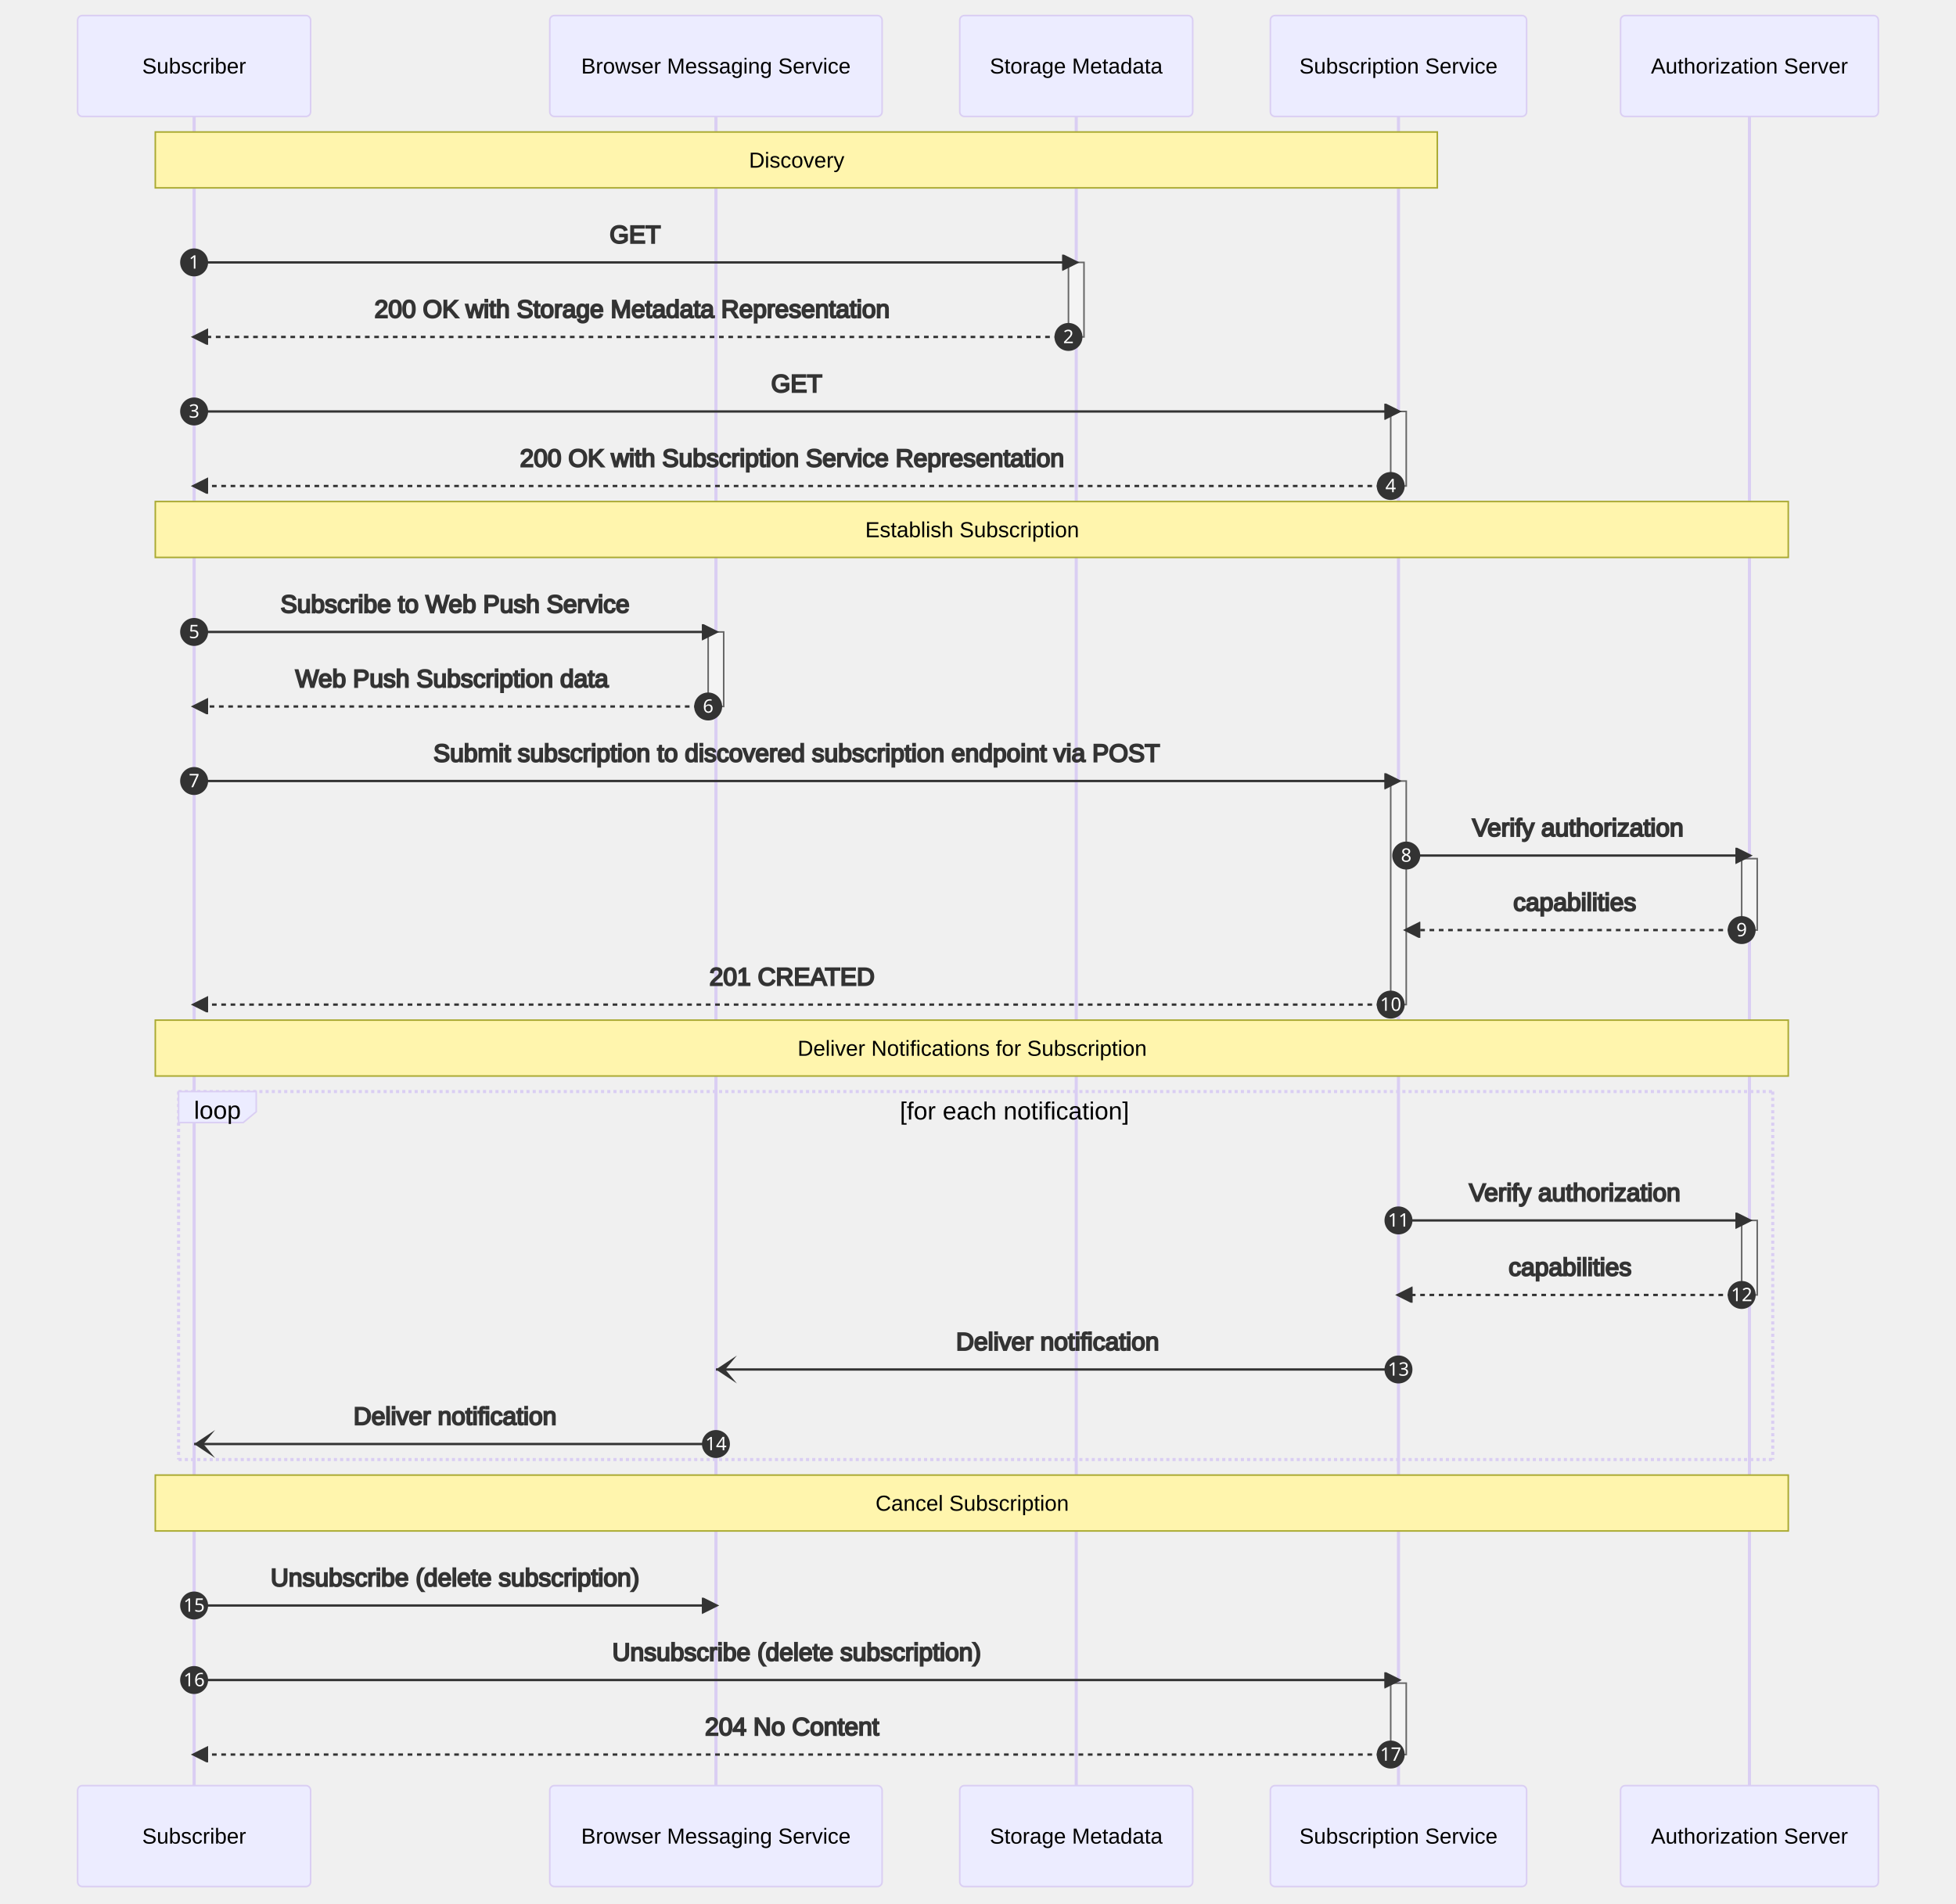
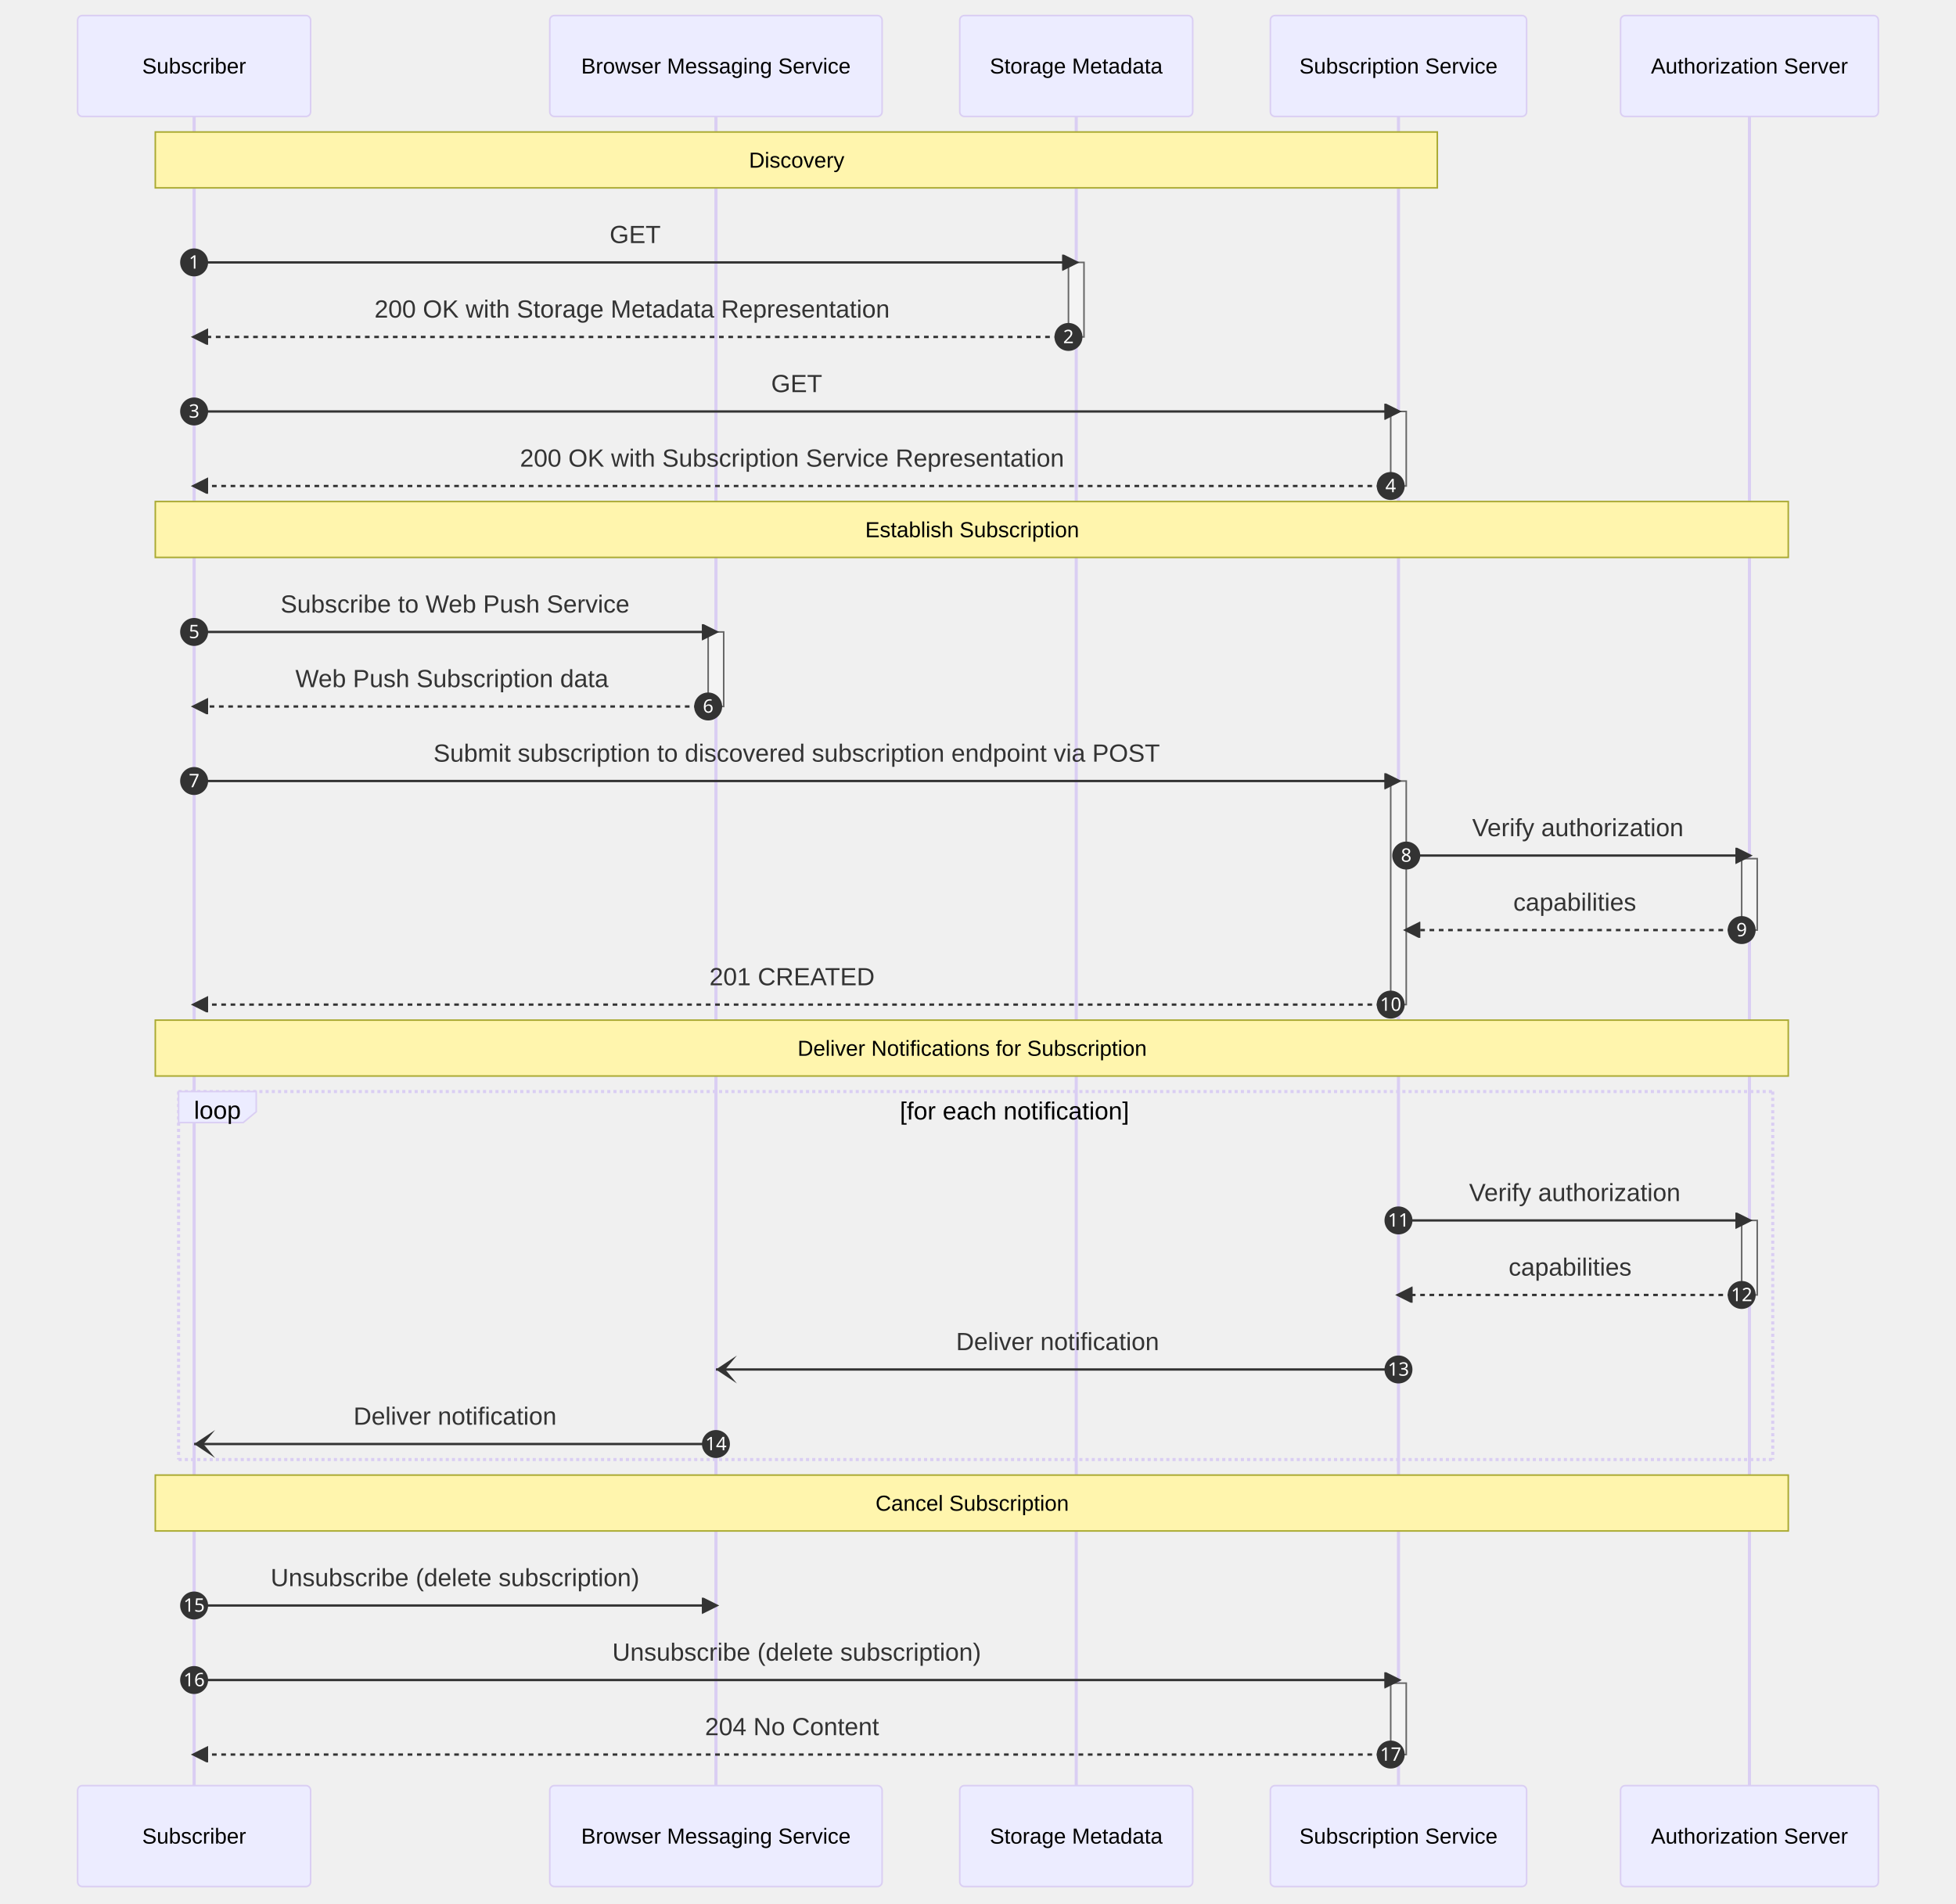
- <svg xmlns="http://www.w3.org/2000/svg" aria-labelledby="chart-title-mermaid-1664380203800 chart-desc-mermaid-1664380203800" role="img" viewBox="-50 -10 1259.5 1226" style="max-width: 1259.5px; background-color: white;" height="1226" width="100%" id="mermaid-1664380203800">
-   <style>#mermaid-1664380203800 {font-family:"trebuchet ms",verdana,arial,sans-serif;font-size:16px;fill:#333;}#mermaid-1664380203800 .error-icon{fill:#552222;}#mermaid-1664380203800 .error-text{fill:#552222;stroke:#552222;}#mermaid-1664380203800 .edge-thickness-normal{stroke-width:2px;}#mermaid-1664380203800 .edge-thickness-thick{stroke-width:3.5px;}#mermaid-1664380203800 .edge-pattern-solid{stroke-dasharray:0;}#mermaid-1664380203800 .edge-pattern-dashed{stroke-dasharray:3;}#mermaid-1664380203800 .edge-pattern-dotted{stroke-dasharray:2;}#mermaid-1664380203800 .marker{fill:#333333;stroke:#333333;}#mermaid-1664380203800 .marker.cross{stroke:#333333;}#mermaid-1664380203800 svg{font-family:"trebuchet ms",verdana,arial,sans-serif;font-size:16px;}#mermaid-1664380203800 .actor{stroke:hsl(259.626, 59.777%, 87.902%);fill:#ECECFF;}#mermaid-1664380203800 text.actor&gt;tspan{fill:black;stroke:none;}#mermaid-1664380203800 .actor-line{stroke:grey;}#mermaid-1664380203800 .messageLine0{stroke-width:1.5;stroke-dasharray:none;stroke:#333;}#mermaid-1664380203800 .messageLine1{stroke-width:1.5;stroke-dasharray:2,2;stroke:#333;}#mermaid-1664380203800 #arrowhead path{fill:#333;stroke:#333;}#mermaid-1664380203800 .sequenceNumber{fill:white;}#mermaid-1664380203800 #sequencenumber{fill:#333;}#mermaid-1664380203800 #crosshead path{fill:#333;stroke:#333;}#mermaid-1664380203800 .messageText{fill:#333;stroke:#333;}#mermaid-1664380203800 .labelBox{stroke:hsl(259.626, 59.777%, 87.902%);fill:#ECECFF;}#mermaid-1664380203800 .labelText,#mermaid-1664380203800 .labelText&gt;tspan{fill:black;stroke:none;}#mermaid-1664380203800 .loopText,#mermaid-1664380203800 .loopText&gt;tspan{fill:black;stroke:none;}#mermaid-1664380203800 .loopLine{stroke-width:2px;stroke-dasharray:2,2;stroke:hsl(259.626, 59.777%, 87.902%);fill:hsl(259.626, 59.777%, 87.902%);}#mermaid-1664380203800 .note{stroke:#aaaa33;fill:#fff5ad;}#mermaid-1664380203800 .noteText,#mermaid-1664380203800 .noteText&gt;tspan{fill:black;stroke:none;}#mermaid-1664380203800 .activation0{fill:#f4f4f4;stroke:#666;}#mermaid-1664380203800 .activation1{fill:#f4f4f4;stroke:#666;}#mermaid-1664380203800 .activation2{fill:#f4f4f4;stroke:#666;}#mermaid-1664380203800 .actorPopupMenu{position:absolute;}#mermaid-1664380203800 .actorPopupMenuPanel{position:absolute;fill:#ECECFF;box-shadow:0px 8px 16px 0px rgba(0,0,0,0.2);filter:drop-shadow(3px 5px 2px rgb(0 0 0 / 0.4));}#mermaid-1664380203800 .actor-man line{stroke:hsl(259.626, 59.777%, 87.902%);fill:#ECECFF;}#mermaid-1664380203800 .actor-man circle,#mermaid-1664380203800 line{stroke:hsl(259.626, 59.777%, 87.902%);fill:#ECECFF;stroke-width:2px;}#mermaid-1664380203800 :root{--mermaid-font-family:"trebuchet ms",verdana,arial,sans-serif;}</style>
+ <svg xmlns="http://www.w3.org/2000/svg" aria-labelledby="chart-title-mermaid-1665851787198 chart-desc-mermaid-1665851787198" role="img" viewBox="-50 -10 1259.5 1226" style="max-width: 1259.5px; background-color: white;" width="100%" id="mermaid-1665851787198">
+   <style>#mermaid-1665851787198 {font-family:"trebuchet ms",verdana,arial,sans-serif;font-size:16px;fill:#333;}#mermaid-1665851787198 .error-icon{fill:#552222;}#mermaid-1665851787198 .error-text{fill:#552222;stroke:#552222;}#mermaid-1665851787198 .edge-thickness-normal{stroke-width:2px;}#mermaid-1665851787198 .edge-thickness-thick{stroke-width:3.5px;}#mermaid-1665851787198 .edge-pattern-solid{stroke-dasharray:0;}#mermaid-1665851787198 .edge-pattern-dashed{stroke-dasharray:3;}#mermaid-1665851787198 .edge-pattern-dotted{stroke-dasharray:2;}#mermaid-1665851787198 .marker{fill:#333333;stroke:#333333;}#mermaid-1665851787198 .marker.cross{stroke:#333333;}#mermaid-1665851787198 svg{font-family:"trebuchet ms",verdana,arial,sans-serif;font-size:16px;}#mermaid-1665851787198 .actor{stroke:hsl(259.626, 59.777%, 87.902%);fill:#ECECFF;}#mermaid-1665851787198 text.actor&gt;tspan{fill:black;stroke:none;}#mermaid-1665851787198 .actor-line{stroke:grey;}#mermaid-1665851787198 .messageLine0{stroke-width:1.5;stroke-dasharray:none;stroke:#333;}#mermaid-1665851787198 .messageLine1{stroke-width:1.5;stroke-dasharray:2,2;stroke:#333;}#mermaid-1665851787198 #arrowhead path{fill:#333;stroke:#333;}#mermaid-1665851787198 .sequenceNumber{fill:white;}#mermaid-1665851787198 #sequencenumber{fill:#333;}#mermaid-1665851787198 #crosshead path{fill:#333;stroke:#333;}#mermaid-1665851787198 .messageText{fill:#333;stroke:none;}#mermaid-1665851787198 .labelBox{stroke:hsl(259.626, 59.777%, 87.902%);fill:#ECECFF;}#mermaid-1665851787198 .labelText,#mermaid-1665851787198 .labelText&gt;tspan{fill:black;stroke:none;}#mermaid-1665851787198 .loopText,#mermaid-1665851787198 .loopText&gt;tspan{fill:black;stroke:none;}#mermaid-1665851787198 .loopLine{stroke-width:2px;stroke-dasharray:2,2;stroke:hsl(259.626, 59.777%, 87.902%);fill:hsl(259.626, 59.777%, 87.902%);}#mermaid-1665851787198 .note{stroke:#aaaa33;fill:#fff5ad;}#mermaid-1665851787198 .noteText,#mermaid-1665851787198 .noteText&gt;tspan{fill:black;stroke:none;}#mermaid-1665851787198 .activation0{fill:#f4f4f4;stroke:#666;}#mermaid-1665851787198 .activation1{fill:#f4f4f4;stroke:#666;}#mermaid-1665851787198 .activation2{fill:#f4f4f4;stroke:#666;}#mermaid-1665851787198 .actorPopupMenu{position:absolute;}#mermaid-1665851787198 .actorPopupMenuPanel{position:absolute;fill:#ECECFF;box-shadow:0px 8px 16px 0px rgba(0,0,0,0.2);filter:drop-shadow(3px 5px 2px rgb(0 0 0 / 0.4));}#mermaid-1665851787198 .actor-man line{stroke:hsl(259.626, 59.777%, 87.902%);fill:#ECECFF;}#mermaid-1665851787198 .actor-man circle,#mermaid-1665851787198 line{stroke:hsl(259.626, 59.777%, 87.902%);fill:#ECECFF;stroke-width:2px;}#mermaid-1665851787198 :root{--mermaid-font-family:"trebuchet ms",verdana,arial,sans-serif;}</style>
  <g />
  <defs>
    <symbol height="24" width="24" id="computer">
      <path d="M2 2v13h20v-13h-20zm18 11h-16v-9h16v9zm-10.228 6l.466-1h3.524l.467 1h-4.457zm14.228 3h-24l2-6h2.104l-1.33 4h18.45l-1.297-4h2.073l2 6zm-5-10h-14v-7h14v7z" transform="scale(.5)" />
    </symbol>
  </defs>
  <defs>
    <symbol clip-rule="evenodd" fill-rule="evenodd" id="database">
      <path d="M12.258.001l.256.004.255.005.253.008.251.01.249.012.247.015.246.016.242.019.241.02.239.023.236.024.233.027.231.028.229.031.225.032.223.034.22.036.217.038.214.04.211.041.208.043.205.045.201.046.198.048.194.05.191.051.187.053.183.054.18.056.175.057.172.059.168.06.163.061.16.063.155.064.15.066.074.033.073.033.071.034.07.034.069.035.068.035.067.035.066.035.064.036.064.036.062.036.06.036.06.037.058.037.058.037.055.038.055.038.053.038.052.038.051.039.05.039.048.039.047.039.045.04.044.04.043.04.041.04.04.041.039.041.037.041.036.041.034.041.033.042.032.042.03.042.029.042.027.042.026.043.024.043.023.043.021.043.02.043.018.044.017.043.015.044.013.044.012.044.011.045.009.044.007.045.006.045.004.045.002.045.001.045v17l-.001.045-.002.045-.004.045-.006.045-.007.045-.009.044-.011.045-.012.044-.013.044-.015.044-.017.043-.018.044-.02.043-.021.043-.023.043-.024.043-.026.043-.027.042-.029.042-.03.042-.032.042-.033.042-.034.041-.036.041-.037.041-.039.041-.04.041-.041.04-.043.04-.044.04-.045.04-.047.039-.048.039-.05.039-.051.039-.052.038-.053.038-.055.038-.055.038-.058.037-.058.037-.06.037-.06.036-.062.036-.064.036-.064.036-.066.035-.067.035-.068.035-.069.035-.07.034-.071.034-.073.033-.074.033-.15.066-.155.064-.16.063-.163.061-.168.06-.172.059-.175.057-.18.056-.183.054-.187.053-.191.051-.194.05-.198.048-.201.046-.205.045-.208.043-.211.041-.214.04-.217.038-.22.036-.223.034-.225.032-.229.031-.231.028-.233.027-.236.024-.239.023-.241.02-.242.019-.246.016-.247.015-.249.012-.251.01-.253.008-.255.005-.256.004-.258.001-.258-.001-.256-.004-.255-.005-.253-.008-.251-.01-.249-.012-.247-.015-.245-.016-.243-.019-.241-.02-.238-.023-.236-.024-.234-.027-.231-.028-.228-.031-.226-.032-.223-.034-.22-.036-.217-.038-.214-.04-.211-.041-.208-.043-.204-.045-.201-.046-.198-.048-.195-.05-.19-.051-.187-.053-.184-.054-.179-.056-.176-.057-.172-.059-.167-.06-.164-.061-.159-.063-.155-.064-.151-.066-.074-.033-.072-.033-.072-.034-.07-.034-.069-.035-.068-.035-.067-.035-.066-.035-.064-.036-.063-.036-.062-.036-.061-.036-.06-.037-.058-.037-.057-.037-.056-.038-.055-.038-.053-.038-.052-.038-.051-.039-.049-.039-.049-.039-.046-.039-.046-.04-.044-.04-.043-.04-.041-.04-.04-.041-.039-.041-.037-.041-.036-.041-.034-.041-.033-.042-.032-.042-.03-.042-.029-.042-.027-.042-.026-.043-.024-.043-.023-.043-.021-.043-.02-.043-.018-.044-.017-.043-.015-.044-.013-.044-.012-.044-.011-.045-.009-.044-.007-.045-.006-.045-.004-.045-.002-.045-.001-.045v-17l.001-.045.002-.045.004-.045.006-.045.007-.045.009-.044.011-.045.012-.044.013-.044.015-.044.017-.043.018-.044.02-.043.021-.043.023-.043.024-.043.026-.043.027-.042.029-.042.03-.042.032-.042.033-.042.034-.041.036-.041.037-.041.039-.041.04-.041.041-.04.043-.04.044-.04.046-.04.046-.039.049-.039.049-.039.051-.039.052-.038.053-.038.055-.038.056-.038.057-.037.058-.037.06-.037.061-.036.062-.036.063-.036.064-.036.066-.035.067-.035.068-.035.069-.035.07-.034.072-.034.072-.033.074-.033.151-.066.155-.064.159-.063.164-.061.167-.06.172-.059.176-.057.179-.056.184-.054.187-.053.19-.051.195-.05.198-.048.201-.046.204-.045.208-.043.211-.041.214-.04.217-.038.22-.036.223-.034.226-.032.228-.031.231-.028.234-.027.236-.024.238-.023.241-.02.243-.019.245-.016.247-.015.249-.012.251-.01.253-.008.255-.005.256-.004.258-.001.258.001zm-9.258 20.499v.01l.001.021.003.021.004.022.005.021.006.022.007.022.009.023.01.022.011.023.012.023.013.023.015.023.016.024.017.023.018.024.019.024.021.024.022.025.023.024.024.025.052.049.056.05.061.051.066.051.07.051.075.051.079.052.084.052.088.052.092.052.097.052.102.051.105.052.11.052.114.051.119.051.123.051.127.05.131.05.135.05.139.048.144.049.147.047.152.047.155.047.16.045.163.045.167.043.171.043.176.041.178.041.183.039.187.039.19.037.194.035.197.035.202.033.204.031.209.03.212.029.216.027.219.025.222.024.226.021.23.02.233.018.236.016.24.015.243.012.246.01.249.008.253.005.256.004.259.001.26-.001.257-.004.254-.005.25-.008.247-.011.244-.012.241-.014.237-.016.233-.018.231-.021.226-.021.224-.024.22-.026.216-.027.212-.028.21-.031.205-.031.202-.034.198-.034.194-.036.191-.037.187-.039.183-.04.179-.04.175-.042.172-.043.168-.044.163-.045.16-.046.155-.046.152-.047.148-.048.143-.049.139-.049.136-.05.131-.05.126-.05.123-.051.118-.052.114-.051.11-.052.106-.052.101-.052.096-.052.092-.052.088-.053.083-.051.079-.052.074-.052.07-.051.065-.051.06-.051.056-.05.051-.05.023-.024.023-.025.021-.024.02-.024.019-.024.018-.024.017-.024.015-.023.014-.024.013-.023.012-.023.01-.023.01-.022.008-.022.006-.022.006-.022.004-.022.004-.021.001-.021.001-.021v-4.127l-.077.055-.08.053-.083.054-.085.053-.087.052-.09.052-.093.051-.095.05-.097.05-.1.049-.102.049-.105.048-.106.047-.109.047-.111.046-.114.045-.115.045-.118.044-.12.043-.122.042-.124.042-.126.041-.128.04-.13.04-.132.038-.134.038-.135.037-.138.037-.139.035-.142.035-.143.034-.144.033-.147.032-.148.031-.15.03-.151.03-.153.029-.154.027-.156.027-.158.026-.159.025-.161.024-.162.023-.163.022-.165.021-.166.02-.167.019-.169.018-.169.017-.171.016-.173.015-.173.014-.175.013-.175.012-.177.011-.178.01-.179.008-.179.008-.181.006-.182.005-.182.004-.184.003-.184.002h-.37l-.184-.002-.184-.003-.182-.004-.182-.005-.181-.006-.179-.008-.179-.008-.178-.01-.176-.011-.176-.012-.175-.013-.173-.014-.172-.015-.171-.016-.17-.017-.169-.018-.167-.019-.166-.02-.165-.021-.163-.022-.162-.023-.161-.024-.159-.025-.157-.026-.156-.027-.155-.027-.153-.029-.151-.03-.15-.03-.148-.031-.146-.032-.145-.033-.143-.034-.141-.035-.14-.035-.137-.037-.136-.037-.134-.038-.132-.038-.13-.04-.128-.04-.126-.041-.124-.042-.122-.042-.12-.044-.117-.043-.116-.045-.113-.045-.112-.046-.109-.047-.106-.047-.105-.048-.102-.049-.1-.049-.097-.05-.095-.05-.093-.052-.09-.051-.087-.052-.085-.053-.083-.054-.08-.054-.077-.054v4.127zm0-5.654v.011l.001.021.003.021.004.021.005.022.006.022.007.022.009.022.01.022.011.023.012.023.013.023.015.024.016.023.017.024.018.024.019.024.021.024.022.024.023.025.024.024.052.05.056.05.061.05.066.051.07.051.075.052.079.051.084.052.088.052.092.052.097.052.102.052.105.052.11.051.114.051.119.052.123.05.127.051.131.05.135.049.139.049.144.048.147.048.152.047.155.046.16.045.163.045.167.044.171.042.176.042.178.04.183.04.187.038.19.037.194.036.197.034.202.033.204.032.209.03.212.028.216.027.219.025.222.024.226.022.23.02.233.018.236.016.24.014.243.012.246.01.249.008.253.006.256.003.259.001.26-.001.257-.003.254-.006.25-.008.247-.01.244-.012.241-.015.237-.016.233-.018.231-.02.226-.022.224-.024.22-.025.216-.027.212-.029.21-.03.205-.032.202-.033.198-.035.194-.036.191-.037.187-.039.183-.039.179-.041.175-.042.172-.043.168-.044.163-.045.16-.045.155-.047.152-.047.148-.048.143-.048.139-.05.136-.049.131-.05.126-.051.123-.051.118-.051.114-.052.11-.052.106-.052.101-.052.096-.052.092-.052.088-.052.083-.052.079-.052.074-.051.07-.052.065-.051.06-.05.056-.051.051-.049.023-.025.023-.024.021-.025.02-.024.019-.024.018-.024.017-.024.015-.023.014-.023.013-.024.012-.022.01-.023.01-.023.008-.022.006-.022.006-.022.004-.021.004-.022.001-.021.001-.021v-4.139l-.077.054-.08.054-.083.054-.085.052-.087.053-.09.051-.093.051-.095.051-.097.05-.1.049-.102.049-.105.048-.106.047-.109.047-.111.046-.114.045-.115.044-.118.044-.12.044-.122.042-.124.042-.126.041-.128.04-.13.039-.132.039-.134.038-.135.037-.138.036-.139.036-.142.035-.143.033-.144.033-.147.033-.148.031-.15.03-.151.03-.153.028-.154.028-.156.027-.158.026-.159.025-.161.024-.162.023-.163.022-.165.021-.166.02-.167.019-.169.018-.169.017-.171.016-.173.015-.173.014-.175.013-.175.012-.177.011-.178.009-.179.009-.179.007-.181.007-.182.005-.182.004-.184.003-.184.002h-.37l-.184-.002-.184-.003-.182-.004-.182-.005-.181-.007-.179-.007-.179-.009-.178-.009-.176-.011-.176-.012-.175-.013-.173-.014-.172-.015-.171-.016-.17-.017-.169-.018-.167-.019-.166-.02-.165-.021-.163-.022-.162-.023-.161-.024-.159-.025-.157-.026-.156-.027-.155-.028-.153-.028-.151-.03-.15-.03-.148-.031-.146-.033-.145-.033-.143-.033-.141-.035-.14-.036-.137-.036-.136-.037-.134-.038-.132-.039-.13-.039-.128-.04-.126-.041-.124-.042-.122-.043-.12-.043-.117-.044-.116-.044-.113-.046-.112-.046-.109-.046-.106-.047-.105-.048-.102-.049-.1-.049-.097-.05-.095-.051-.093-.051-.09-.051-.087-.053-.085-.052-.083-.054-.08-.054-.077-.054v4.139zm0-5.666v.011l.001.02.003.022.004.021.005.022.006.021.007.022.009.023.01.022.011.023.012.023.013.023.015.023.016.024.017.024.018.023.019.024.021.025.022.024.023.024.024.025.052.05.056.05.061.05.066.051.07.051.075.052.079.051.084.052.088.052.092.052.097.052.102.052.105.051.11.052.114.051.119.051.123.051.127.05.131.05.135.05.139.049.144.048.147.048.152.047.155.046.16.045.163.045.167.043.171.043.176.042.178.04.183.04.187.038.19.037.194.036.197.034.202.033.204.032.209.03.212.028.216.027.219.025.222.024.226.021.23.02.233.018.236.017.24.014.243.012.246.01.249.008.253.006.256.003.259.001.26-.001.257-.003.254-.006.25-.008.247-.01.244-.013.241-.014.237-.016.233-.018.231-.02.226-.022.224-.024.22-.025.216-.027.212-.029.21-.03.205-.032.202-.033.198-.035.194-.036.191-.037.187-.039.183-.039.179-.041.175-.042.172-.043.168-.044.163-.045.16-.045.155-.047.152-.047.148-.048.143-.049.139-.049.136-.049.131-.051.126-.05.123-.051.118-.052.114-.051.11-.052.106-.052.101-.052.096-.052.092-.052.088-.052.083-.052.079-.052.074-.052.07-.051.065-.051.06-.051.056-.05.051-.049.023-.025.023-.025.021-.024.02-.024.019-.024.018-.024.017-.024.015-.023.014-.024.013-.023.012-.023.01-.022.01-.023.008-.022.006-.022.006-.022.004-.022.004-.021.001-.021.001-.021v-4.153l-.077.054-.08.054-.083.053-.085.053-.087.053-.09.051-.093.051-.095.051-.097.05-.1.049-.102.048-.105.048-.106.048-.109.046-.111.046-.114.046-.115.044-.118.044-.12.043-.122.043-.124.042-.126.041-.128.04-.13.039-.132.039-.134.038-.135.037-.138.036-.139.036-.142.034-.143.034-.144.033-.147.032-.148.032-.15.03-.151.03-.153.028-.154.028-.156.027-.158.026-.159.024-.161.024-.162.023-.163.023-.165.021-.166.02-.167.019-.169.018-.169.017-.171.016-.173.015-.173.014-.175.013-.175.012-.177.01-.178.01-.179.009-.179.007-.181.006-.182.006-.182.004-.184.003-.184.001-.185.001-.185-.001-.184-.001-.184-.003-.182-.004-.182-.006-.181-.006-.179-.007-.179-.009-.178-.01-.176-.01-.176-.012-.175-.013-.173-.014-.172-.015-.171-.016-.17-.017-.169-.018-.167-.019-.166-.02-.165-.021-.163-.023-.162-.023-.161-.024-.159-.024-.157-.026-.156-.027-.155-.028-.153-.028-.151-.03-.15-.03-.148-.032-.146-.032-.145-.033-.143-.034-.141-.034-.14-.036-.137-.036-.136-.037-.134-.038-.132-.039-.13-.039-.128-.041-.126-.041-.124-.041-.122-.043-.12-.043-.117-.044-.116-.044-.113-.046-.112-.046-.109-.046-.106-.048-.105-.048-.102-.048-.1-.05-.097-.049-.095-.051-.093-.051-.09-.052-.087-.052-.085-.053-.083-.053-.08-.054-.077-.054v4.153zm8.74-8.179l-.257.004-.254.005-.25.008-.247.011-.244.012-.241.014-.237.016-.233.018-.231.021-.226.022-.224.023-.22.026-.216.027-.212.028-.21.031-.205.032-.202.033-.198.034-.194.036-.191.038-.187.038-.183.04-.179.041-.175.042-.172.043-.168.043-.163.045-.16.046-.155.046-.152.048-.148.048-.143.048-.139.049-.136.05-.131.05-.126.051-.123.051-.118.051-.114.052-.11.052-.106.052-.101.052-.096.052-.092.052-.088.052-.083.052-.079.052-.074.051-.07.052-.065.051-.06.05-.056.05-.051.05-.023.025-.023.024-.021.024-.02.025-.019.024-.018.024-.017.023-.015.024-.014.023-.013.023-.012.023-.01.023-.01.022-.008.022-.006.023-.006.021-.004.022-.004.021-.001.021-.001.021.001.021.001.021.004.021.004.022.006.021.006.023.008.022.01.022.01.023.012.023.013.023.014.023.015.024.017.023.018.024.019.024.02.025.021.024.023.024.023.025.051.05.056.05.06.05.065.051.07.052.074.051.079.052.083.052.088.052.092.052.096.052.101.052.106.052.11.052.114.052.118.051.123.051.126.051.131.05.136.05.139.049.143.048.148.048.152.048.155.046.16.046.163.045.168.043.172.043.175.042.179.041.183.04.187.038.191.038.194.036.198.034.202.033.205.032.21.031.212.028.216.027.22.026.224.023.226.022.231.021.233.018.237.016.241.014.244.012.247.011.25.008.254.005.257.004.26.001.26-.001.257-.004.254-.005.25-.008.247-.011.244-.012.241-.014.237-.016.233-.018.231-.021.226-.022.224-.023.22-.026.216-.027.212-.028.21-.031.205-.032.202-.033.198-.034.194-.036.191-.038.187-.038.183-.04.179-.041.175-.042.172-.043.168-.043.163-.045.16-.046.155-.046.152-.048.148-.048.143-.048.139-.049.136-.05.131-.05.126-.051.123-.051.118-.051.114-.052.11-.052.106-.052.101-.052.096-.052.092-.052.088-.052.083-.052.079-.052.074-.051.07-.052.065-.051.06-.05.056-.05.051-.05.023-.025.023-.024.021-.024.02-.025.019-.024.018-.024.017-.023.015-.024.014-.023.013-.023.012-.023.01-.023.01-.022.008-.022.006-.023.006-.021.004-.022.004-.021.001-.021.001-.021-.001-.021-.001-.021-.004-.021-.004-.022-.006-.021-.006-.023-.008-.022-.01-.022-.01-.023-.012-.023-.013-.023-.014-.023-.015-.024-.017-.023-.018-.024-.019-.024-.02-.025-.021-.024-.023-.024-.023-.025-.051-.05-.056-.05-.06-.05-.065-.051-.07-.052-.074-.051-.079-.052-.083-.052-.088-.052-.092-.052-.096-.052-.101-.052-.106-.052-.11-.052-.114-.052-.118-.051-.123-.051-.126-.051-.131-.05-.136-.05-.139-.049-.143-.048-.148-.048-.152-.048-.155-.046-.16-.046-.163-.045-.168-.043-.172-.043-.175-.042-.179-.041-.183-.04-.187-.038-.191-.038-.194-.036-.198-.034-.202-.033-.205-.032-.21-.031-.212-.028-.216-.027-.22-.026-.224-.023-.226-.022-.231-.021-.233-.018-.237-.016-.241-.014-.244-.012-.247-.011-.25-.008-.254-.005-.257-.004-.26-.001-.26.001z" transform="scale(.5)" />
    </symbol>
  </defs>
  <defs>
    <symbol height="24" width="24" id="clock">
      <path d="M12 2c5.514 0 10 4.486 10 10s-4.486 10-10 10-10-4.486-10-10 4.486-10 10-10zm0-2c-6.627 0-12 5.373-12 12s5.373 12 12 12 12-5.373 12-12-5.373-12-12-12zm5.848 12.459c.202.038.202.333.001.372-1.907.361-6.045 1.111-6.547 1.111-.719 0-1.301-.582-1.301-1.301 0-.512.77-5.447 1.125-7.445.034-.192.312-.181.343.014l.985 6.238 5.394 1.011z" transform="scale(.5)" />
    </symbol>
  </defs>
  <g>
    <line stroke="#999" stroke-width="0.5px" class="200" y2="1160" x2="75" y1="5" x1="75" id="actor0" />
    <g id="root-0">
      <rect class="actor" ry="3" rx="3" height="65" width="150" stroke="#666" fill="#eaeaea" y="0" x="0" />
      <text style="text-anchor: middle; font-size: 14px; font-weight: 400;" class="actor" alignment-baseline="central" dominant-baseline="central" y="32.5" x="75">
        <tspan dy="0" x="75">Subscriber</tspan>
      </text>
    </g>
  </g>
  <g>
    <line stroke="#999" stroke-width="0.5px" class="200" y2="1160" x2="411" y1="5" x1="411" id="actor1" />
    <g id="root-1">
      <rect class="actor" ry="3" rx="3" height="65" width="214" stroke="#666" fill="#eaeaea" y="0" x="304" />
      <text style="text-anchor: middle; font-size: 14px; font-weight: 400;" class="actor" alignment-baseline="central" dominant-baseline="central" y="32.5" x="411">
        <tspan dy="0" x="411">Browser Messaging Service</tspan>
      </text>
    </g>
  </g>
  <g>
    <line stroke="#999" stroke-width="0.5px" class="200" y2="1160" x2="643" y1="5" x1="643" id="actor2" />
    <g id="root-2">
      <rect class="actor" ry="3" rx="3" height="65" width="150" stroke="#666" fill="#eaeaea" y="0" x="568" />
      <text style="text-anchor: middle; font-size: 14px; font-weight: 400;" class="actor" alignment-baseline="central" dominant-baseline="central" y="32.5" x="643">
        <tspan dy="0" x="643">Storage Metadata</tspan>
      </text>
    </g>
  </g>
  <g>
    <line stroke="#999" stroke-width="0.5px" class="200" y2="1160" x2="850.5" y1="5" x1="850.5" id="actor3" />
    <g id="root-3">
      <rect class="actor" ry="3" rx="3" height="65" width="165" stroke="#666" fill="#eaeaea" y="0" x="768" />
      <text style="text-anchor: middle; font-size: 14px; font-weight: 400;" class="actor" alignment-baseline="central" dominant-baseline="central" y="32.5" x="850.5">
        <tspan dy="0" x="850.5">Subscription Service</tspan>
      </text>
    </g>
  </g>
  <g>
    <line stroke="#999" stroke-width="0.5px" class="200" y2="1160" x2="1076.5" y1="5" x1="1076.5" id="actor4" />
    <g id="root-4">
      <rect class="actor" ry="3" rx="3" height="65" width="166" stroke="#666" fill="#eaeaea" y="0" x="993.5" />
      <text style="text-anchor: middle; font-size: 14px; font-weight: 400;" class="actor" alignment-baseline="central" dominant-baseline="central" y="32.5" x="1076.5">
        <tspan dy="0" x="1076.5">Authorization Server</tspan>
      </text>
    </g>
  </g>
  <defs>
    <marker orient="auto" markerHeight="12" markerWidth="12" markerUnits="userSpaceOnUse" refY="5" refX="9" id="arrowhead">
      <path d="M 0 0 L 10 5 L 0 10 z" />
    </marker>
  </defs>
  <defs>
    <marker refY="4" refX="16" orient="auto" markerHeight="8" markerWidth="15" id="crosshead">
      <path style="stroke-dasharray: 0, 0;" d="M 9,2 V 6 L16,4 Z" stroke-width="1px" stroke="#000000" fill="black" />
      <path style="stroke-dasharray: 0, 0;" d="M 0,1 L 6,7 M 6,1 L 0,7" stroke-width="1px" stroke="#000000" fill="none" />
    </marker>
  </defs>
  <defs>
    <marker orient="auto" markerHeight="28" markerWidth="20" refY="7" refX="18" id="filled-head">
      <path d="M 18,7 L9,13 L14,7 L9,1 Z" />
    </marker>
  </defs>
  <defs>
    <marker orient="auto" markerHeight="40" markerWidth="60" refY="15" refX="15" id="sequencenumber">
      <circle r="6" cy="15" cx="15" />
    </marker>
  </defs>
  <g>
    <rect class="note" ry="0" rx="0" height="36" width="825.5" stroke="#666" fill="#EDF2AE" y="75" x="50" />
    <text style="font-size: 14px; font-weight: 400;" dy="1em" class="noteText" alignment-baseline="middle" dominant-baseline="middle" text-anchor="middle" y="80" x="463">
      <tspan x="463">Discovery</tspan>
    </text>
  </g>
  <g>
    <rect class="activation0" ry="0" rx="0" height="48" width="10" stroke="#666" fill="#EDF2AE" y="159" x="638" />
  </g>
  <g>
    <rect class="activation0" ry="0" rx="0" height="48" width="10" stroke="#666" fill="#EDF2AE" y="255" x="845.5" />
  </g>
  <g>
    <rect class="note" ry="0" rx="0" height="36" width="1051.5" stroke="#666" fill="#EDF2AE" y="313" x="50" />
    <text style="font-size: 14px; font-weight: 400;" dy="1em" class="noteText" alignment-baseline="middle" dominant-baseline="middle" text-anchor="middle" y="318" x="576">
      <tspan x="576">Establish Subscription</tspan>
    </text>
  </g>
  <g>
    <rect class="activation0" ry="0" rx="0" height="48" width="10" stroke="#666" fill="#EDF2AE" y="397" x="406" />
  </g>
  <g>
    <rect class="activation0" ry="0" rx="0" height="144" width="10" stroke="#666" fill="#EDF2AE" y="493" x="845.5" />
  </g>
  <g>
    <rect class="activation0" ry="0" rx="0" height="46" width="10" stroke="#666" fill="#EDF2AE" y="543" x="1071.5" />
  </g>
  <g>
    <rect class="note" ry="0" rx="0" height="36" width="1051.5" stroke="#666" fill="#EDF2AE" y="647" x="50" />
    <text style="font-size: 14px; font-weight: 400;" dy="1em" class="noteText" alignment-baseline="middle" dominant-baseline="middle" text-anchor="middle" y="652" x="576">
      <tspan x="576">Deliver Notifications for Subscription</tspan>
    </text>
  </g>
  <g>
    <rect class="activation0" ry="0" rx="0" height="48" width="10" stroke="#666" fill="#EDF2AE" y="776" x="1071.5" />
  </g>
  <g>
    <line class="loopLine" y2="693" x2="1091.5" y1="693" x1="65" />
    <line class="loopLine" y2="930" x2="1091.5" y1="693" x1="1091.5" />
    <line class="loopLine" y2="930" x2="1091.5" y1="930" x1="65" />
    <line class="loopLine" y2="930" x2="65" y1="693" x1="65" />
    <polygon class="labelBox" points="65,693 115,693 115,706 106.6,713 65,713" />
    <text style="font-size: 16px; font-weight: 400;" class="labelText" alignment-baseline="middle" dominant-baseline="middle" text-anchor="middle" y="706" x="90">loop</text>
    <text style="font-size: 16px; font-weight: 400;" class="loopText" text-anchor="middle" y="711" x="603.25">
      <tspan x="603.25">[for each notification]</tspan>
    </text>
  </g>
  <g>
    <rect class="note" ry="0" rx="0" height="36" width="1051.5" stroke="#666" fill="#EDF2AE" y="940" x="50" />
    <text style="font-size: 14px; font-weight: 400;" dy="1em" class="noteText" alignment-baseline="middle" dominant-baseline="middle" text-anchor="middle" y="945" x="576">
      <tspan x="576">Cancel Subscription</tspan>
    </text>
  </g>
  <g />
  <g>
    <rect class="activation0" ry="0" rx="0" height="46" width="10" stroke="#666" fill="#EDF2AE" y="1074" x="845.5" />
  </g>
  <text style="font-size: 16px; font-weight: 400;" dy="1em" class="messageText" alignment-baseline="middle" dominant-baseline="middle" text-anchor="middle" y="126" x="359">GET</text>
  <line style="fill: none;" marker-start="url(#sequencenumber)" marker-end="url(#arrowhead)" stroke="none" stroke-width="2" class="messageLine0" y2="159" x2="643" y1="159" x1="75" />
  <text class="sequenceNumber" text-anchor="middle" font-size="12px" font-family="sans-serif" y="163" x="75">1</text>
  <text style="font-size: 16px; font-weight: 400;" dy="1em" class="messageText" alignment-baseline="middle" dominant-baseline="middle" text-anchor="middle" y="174" x="357">200 OK with Storage Metadata Representation</text>
  <line style="stroke-dasharray: 3, 3; fill: none;" marker-start="url(#sequencenumber)" marker-end="url(#arrowhead)" stroke="none" stroke-width="2" class="messageLine1" y2="207" x2="75" y1="207" x1="638" />
  <text class="sequenceNumber" text-anchor="middle" font-size="12px" font-family="sans-serif" y="211" x="638">2</text>
  <text style="font-size: 16px; font-weight: 400;" dy="1em" class="messageText" alignment-baseline="middle" dominant-baseline="middle" text-anchor="middle" y="222" x="463">GET</text>
  <line style="fill: none;" marker-start="url(#sequencenumber)" marker-end="url(#arrowhead)" stroke="none" stroke-width="2" class="messageLine0" y2="255" x2="850.5" y1="255" x1="75" />
  <text class="sequenceNumber" text-anchor="middle" font-size="12px" font-family="sans-serif" y="259" x="75">3</text>
  <text style="font-size: 16px; font-weight: 400;" dy="1em" class="messageText" alignment-baseline="middle" dominant-baseline="middle" text-anchor="middle" y="270" x="460">200 OK with Subscription Service Representation</text>
  <line style="stroke-dasharray: 3, 3; fill: none;" marker-start="url(#sequencenumber)" marker-end="url(#arrowhead)" stroke="none" stroke-width="2" class="messageLine1" y2="303" x2="75" y1="303" x1="845.5" />
  <text class="sequenceNumber" text-anchor="middle" font-size="12px" font-family="sans-serif" y="307" x="845.5">4</text>
  <text style="font-size: 16px; font-weight: 400;" dy="1em" class="messageText" alignment-baseline="middle" dominant-baseline="middle" text-anchor="middle" y="364" x="243">Subscribe to Web Push Service</text>
  <line style="fill: none;" marker-start="url(#sequencenumber)" marker-end="url(#arrowhead)" stroke="none" stroke-width="2" class="messageLine0" y2="397" x2="411" y1="397" x1="75" />
  <text class="sequenceNumber" text-anchor="middle" font-size="12px" font-family="sans-serif" y="401" x="75">5</text>
  <text style="font-size: 16px; font-weight: 400;" dy="1em" class="messageText" alignment-baseline="middle" dominant-baseline="middle" text-anchor="middle" y="412" x="241">Web Push Subscription data</text>
  <line style="stroke-dasharray: 3, 3; fill: none;" marker-start="url(#sequencenumber)" marker-end="url(#arrowhead)" stroke="none" stroke-width="2" class="messageLine1" y2="445" x2="75" y1="445" x1="406" />
  <text class="sequenceNumber" text-anchor="middle" font-size="12px" font-family="sans-serif" y="449" x="406">6</text>
  <text style="font-size: 16px; font-weight: 400;" dy="1em" class="messageText" alignment-baseline="middle" dominant-baseline="middle" text-anchor="middle" y="460" x="463">Submit subscription to discovered subscription endpoint via POST</text>
  <line style="fill: none;" marker-start="url(#sequencenumber)" marker-end="url(#arrowhead)" stroke="none" stroke-width="2" class="messageLine0" y2="493" x2="850.5" y1="493" x1="75" />
  <text class="sequenceNumber" text-anchor="middle" font-size="12px" font-family="sans-serif" y="497" x="75">7</text>
  <text style="font-size: 16px; font-weight: 400;" dy="1em" class="messageText" alignment-baseline="middle" dominant-baseline="middle" text-anchor="middle" y="508" x="966">Verify authorization</text>
  <line style="fill: none;" marker-start="url(#sequencenumber)" marker-end="url(#arrowhead)" stroke="none" stroke-width="2" class="messageLine0" y2="541" x2="1076.5" y1="541" x1="855.5" />
  <text class="sequenceNumber" text-anchor="middle" font-size="12px" font-family="sans-serif" y="545" x="855.5">8</text>
  <text style="font-size: 16px; font-weight: 400;" dy="1em" class="messageText" alignment-baseline="middle" dominant-baseline="middle" text-anchor="middle" y="556" x="964">capabilities</text>
  <line style="stroke-dasharray: 3, 3; fill: none;" marker-start="url(#sequencenumber)" marker-end="url(#arrowhead)" stroke="none" stroke-width="2" class="messageLine1" y2="589" x2="855.5" y1="589" x1="1071.5" />
  <text class="sequenceNumber" text-anchor="middle" font-size="12px" font-family="sans-serif" y="593" x="1071.5">9</text>
  <text style="font-size: 16px; font-weight: 400;" dy="1em" class="messageText" alignment-baseline="middle" dominant-baseline="middle" text-anchor="middle" y="604" x="460">201 CREATED</text>
  <line style="stroke-dasharray: 3, 3; fill: none;" marker-start="url(#sequencenumber)" marker-end="url(#arrowhead)" stroke="none" stroke-width="2" class="messageLine1" y2="637" x2="75" y1="637" x1="845.5" />
  <text class="sequenceNumber" text-anchor="middle" font-size="12px" font-family="sans-serif" y="641" x="845.5">10</text>
  <text style="font-size: 16px; font-weight: 400;" dy="1em" class="messageText" alignment-baseline="middle" dominant-baseline="middle" text-anchor="middle" y="743" x="964">Verify authorization</text>
  <line style="fill: none;" marker-start="url(#sequencenumber)" marker-end="url(#arrowhead)" stroke="none" stroke-width="2" class="messageLine0" y2="776" x2="1076.5" y1="776" x1="850.5" />
  <text class="sequenceNumber" text-anchor="middle" font-size="12px" font-family="sans-serif" y="780" x="850.5">11</text>
  <text style="font-size: 16px; font-weight: 400;" dy="1em" class="messageText" alignment-baseline="middle" dominant-baseline="middle" text-anchor="middle" y="791" x="961">capabilities</text>
  <line style="stroke-dasharray: 3, 3; fill: none;" marker-start="url(#sequencenumber)" marker-end="url(#arrowhead)" stroke="none" stroke-width="2" class="messageLine1" y2="824" x2="850.5" y1="824" x1="1071.5" />
  <text class="sequenceNumber" text-anchor="middle" font-size="12px" font-family="sans-serif" y="828" x="1071.5">12</text>
  <text style="font-size: 16px; font-weight: 400;" dy="1em" class="messageText" alignment-baseline="middle" dominant-baseline="middle" text-anchor="middle" y="839" x="631">Deliver notification</text>
  <line style="fill: none;" marker-start="url(#sequencenumber)" marker-end="url(#filled-head)" stroke="none" stroke-width="2" class="messageLine0" y2="872" x2="411" y1="872" x1="850.5" />
  <text class="sequenceNumber" text-anchor="middle" font-size="12px" font-family="sans-serif" y="876" x="850.5">13</text>
  <text style="font-size: 16px; font-weight: 400;" dy="1em" class="messageText" alignment-baseline="middle" dominant-baseline="middle" text-anchor="middle" y="887" x="243">Deliver notification</text>
  <line style="fill: none;" marker-start="url(#sequencenumber)" marker-end="url(#filled-head)" stroke="none" stroke-width="2" class="messageLine0" y2="920" x2="75" y1="920" x1="411" />
  <text class="sequenceNumber" text-anchor="middle" font-size="12px" font-family="sans-serif" y="924" x="411">14</text>
  <text style="font-size: 16px; font-weight: 400;" dy="1em" class="messageText" alignment-baseline="middle" dominant-baseline="middle" text-anchor="middle" y="991" x="243">Unsubscribe (delete subscription)</text>
  <line style="fill: none;" marker-start="url(#sequencenumber)" marker-end="url(#arrowhead)" stroke="none" stroke-width="2" class="messageLine0" y2="1024" x2="411" y1="1024" x1="75" />
  <text class="sequenceNumber" text-anchor="middle" font-size="12px" font-family="sans-serif" y="1028" x="75">15</text>
  <text style="font-size: 16px; font-weight: 400;" dy="1em" class="messageText" alignment-baseline="middle" dominant-baseline="middle" text-anchor="middle" y="1039" x="463">Unsubscribe (delete subscription)</text>
  <line style="fill: none;" marker-start="url(#sequencenumber)" marker-end="url(#arrowhead)" stroke="none" stroke-width="2" class="messageLine0" y2="1072" x2="850.5" y1="1072" x1="75" />
  <text class="sequenceNumber" text-anchor="middle" font-size="12px" font-family="sans-serif" y="1076" x="75">16</text>
  <text style="font-size: 16px; font-weight: 400;" dy="1em" class="messageText" alignment-baseline="middle" dominant-baseline="middle" text-anchor="middle" y="1087" x="460">204 No Content</text>
  <line style="stroke-dasharray: 3, 3; fill: none;" marker-start="url(#sequencenumber)" marker-end="url(#arrowhead)" stroke="none" stroke-width="2" class="messageLine1" y2="1120" x2="75" y1="1120" x1="845.5" />
  <text class="sequenceNumber" text-anchor="middle" font-size="12px" font-family="sans-serif" y="1124" x="845.5">17</text>
  <g>
    <rect class="actor" ry="3" rx="3" height="65" width="150" stroke="#666" fill="#eaeaea" y="1140" x="0" />
    <text style="text-anchor: middle; font-size: 14px; font-weight: 400;" class="actor" alignment-baseline="central" dominant-baseline="central" y="1172.5" x="75">
      <tspan dy="0" x="75">Subscriber</tspan>
    </text>
  </g>
  <g>
    <rect class="actor" ry="3" rx="3" height="65" width="214" stroke="#666" fill="#eaeaea" y="1140" x="304" />
    <text style="text-anchor: middle; font-size: 14px; font-weight: 400;" class="actor" alignment-baseline="central" dominant-baseline="central" y="1172.5" x="411">
      <tspan dy="0" x="411">Browser Messaging Service</tspan>
    </text>
  </g>
  <g>
    <rect class="actor" ry="3" rx="3" height="65" width="150" stroke="#666" fill="#eaeaea" y="1140" x="568" />
    <text style="text-anchor: middle; font-size: 14px; font-weight: 400;" class="actor" alignment-baseline="central" dominant-baseline="central" y="1172.5" x="643">
      <tspan dy="0" x="643">Storage Metadata</tspan>
    </text>
  </g>
  <g>
    <rect class="actor" ry="3" rx="3" height="65" width="165" stroke="#666" fill="#eaeaea" y="1140" x="768" />
    <text style="text-anchor: middle; font-size: 14px; font-weight: 400;" class="actor" alignment-baseline="central" dominant-baseline="central" y="1172.5" x="850.5">
      <tspan dy="0" x="850.5">Subscription Service</tspan>
    </text>
  </g>
  <g>
    <rect class="actor" ry="3" rx="3" height="65" width="166" stroke="#666" fill="#eaeaea" y="1140" x="993.5" />
    <text style="text-anchor: middle; font-size: 14px; font-weight: 400;" class="actor" alignment-baseline="central" dominant-baseline="central" y="1172.5" x="1076.5">
      <tspan dy="0" x="1076.5">Authorization Server</tspan>
    </text>
  </g>
</svg>
